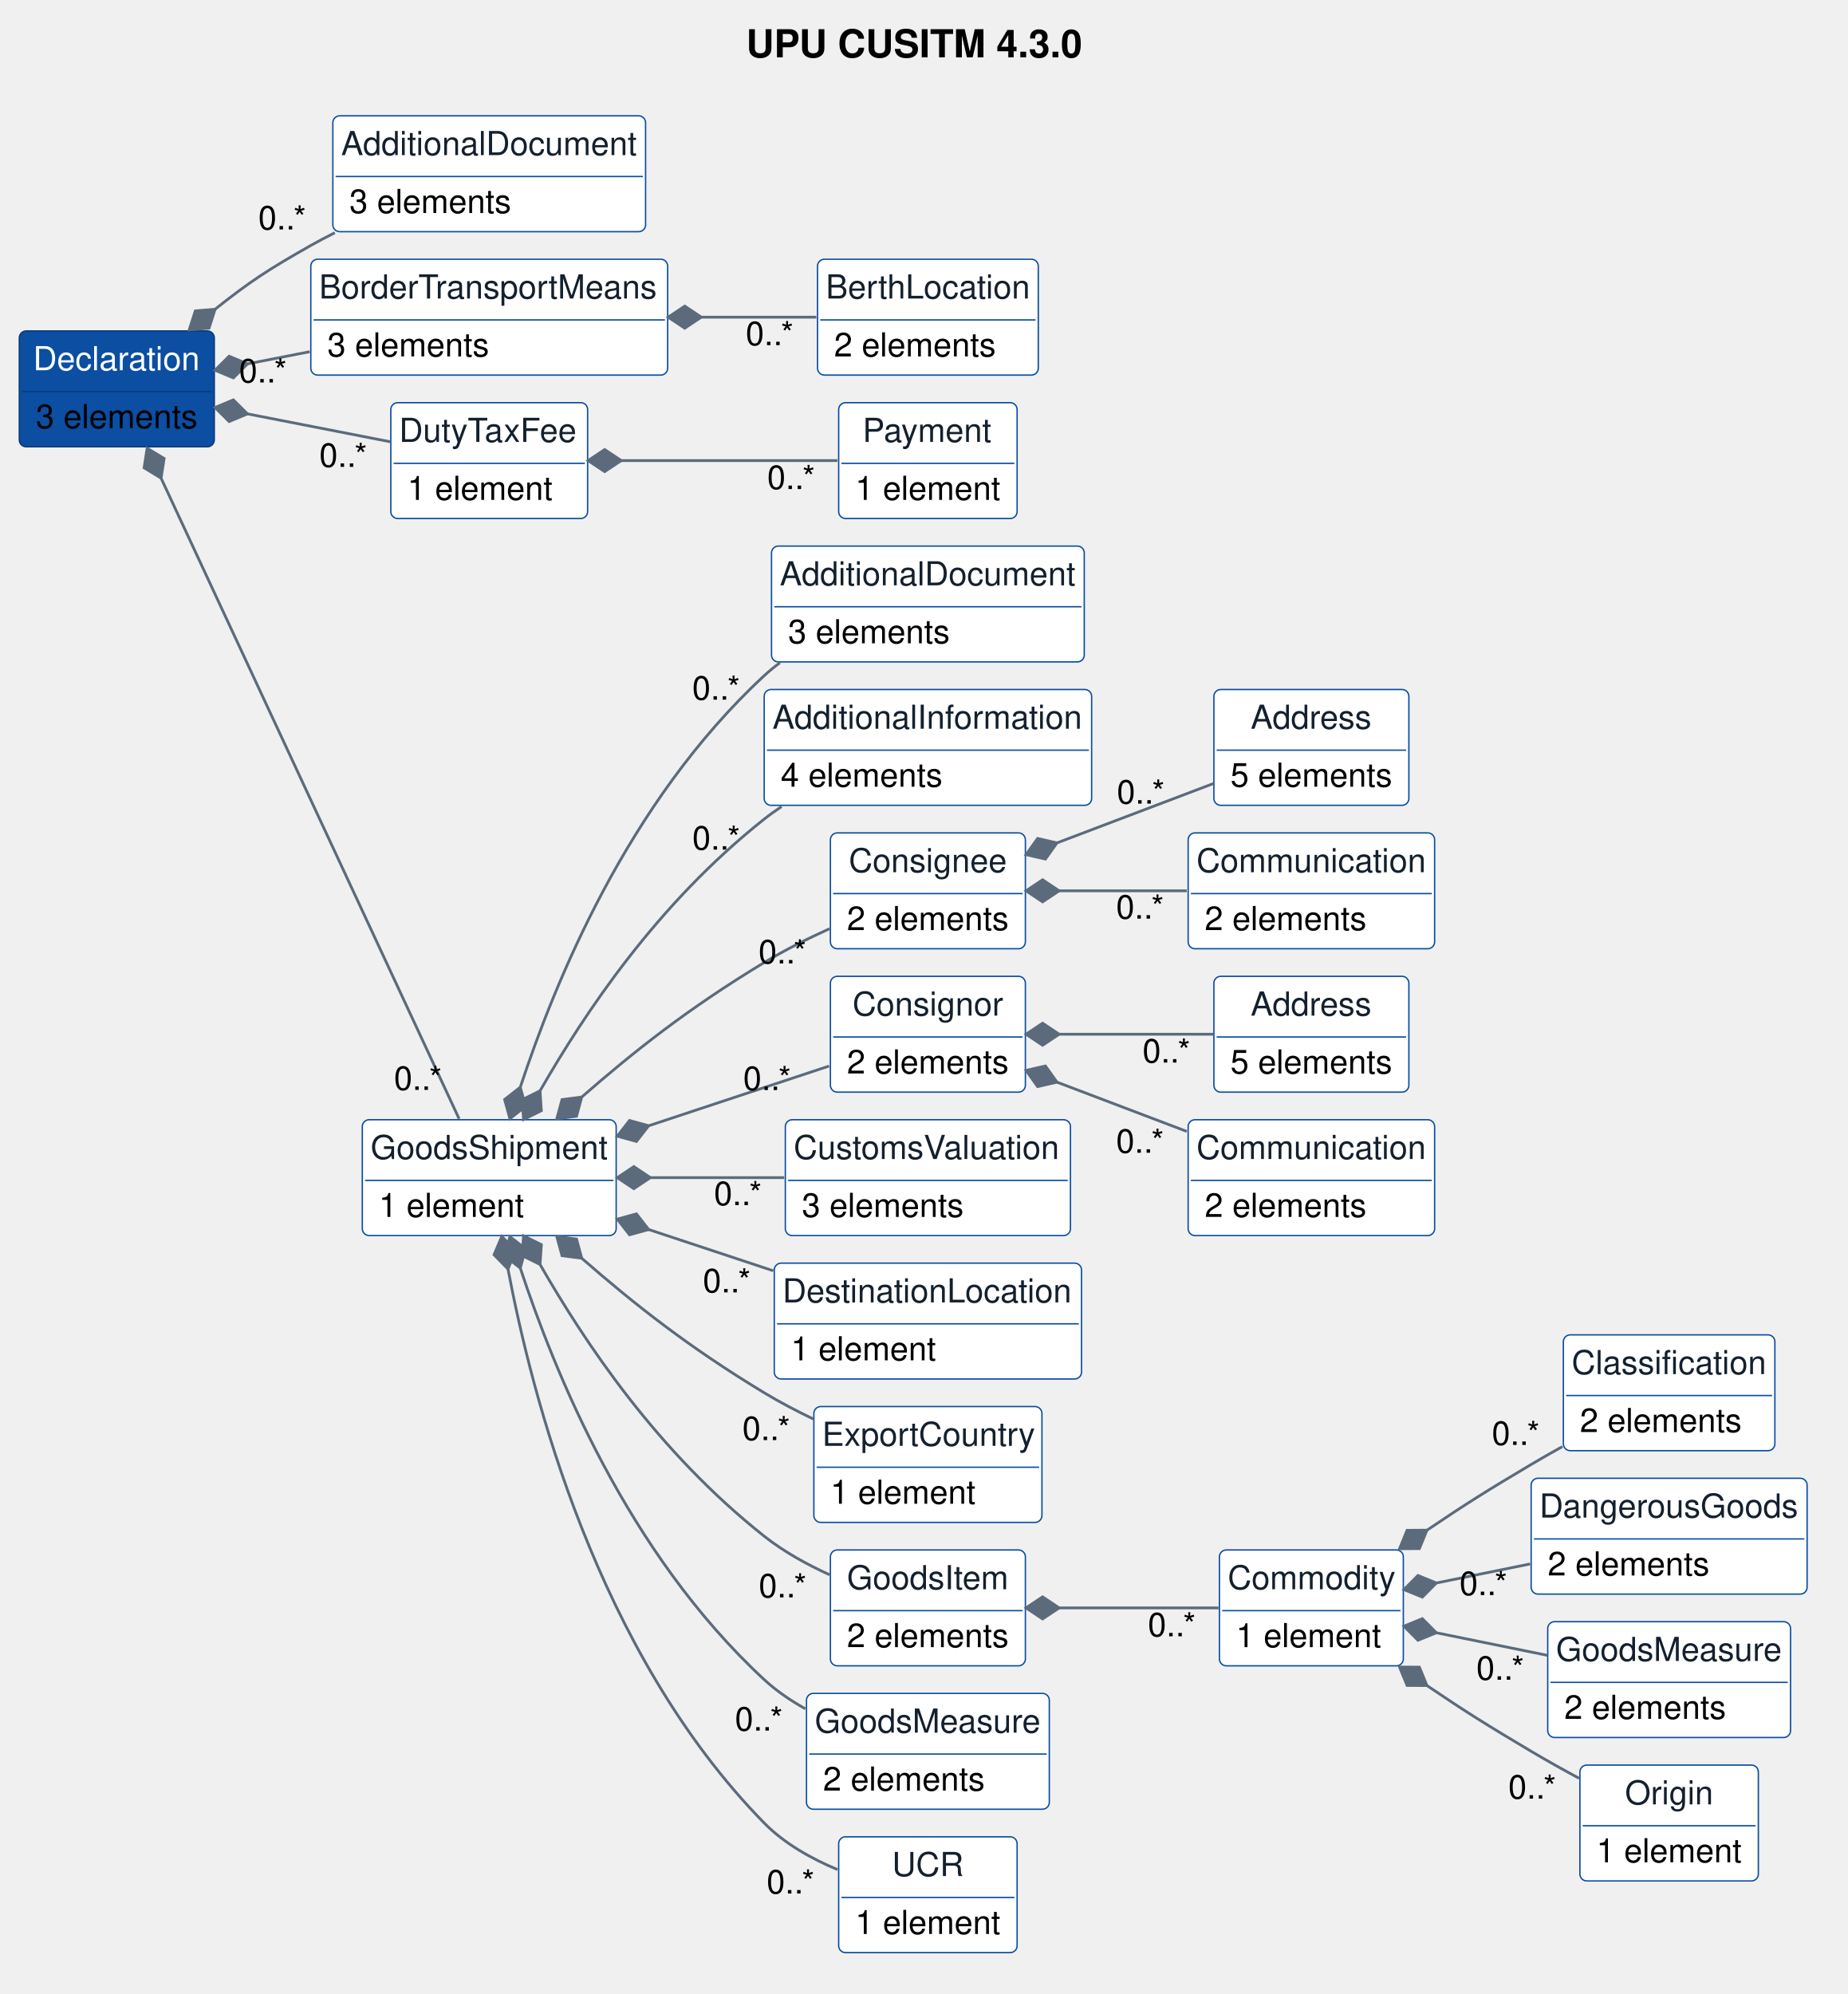
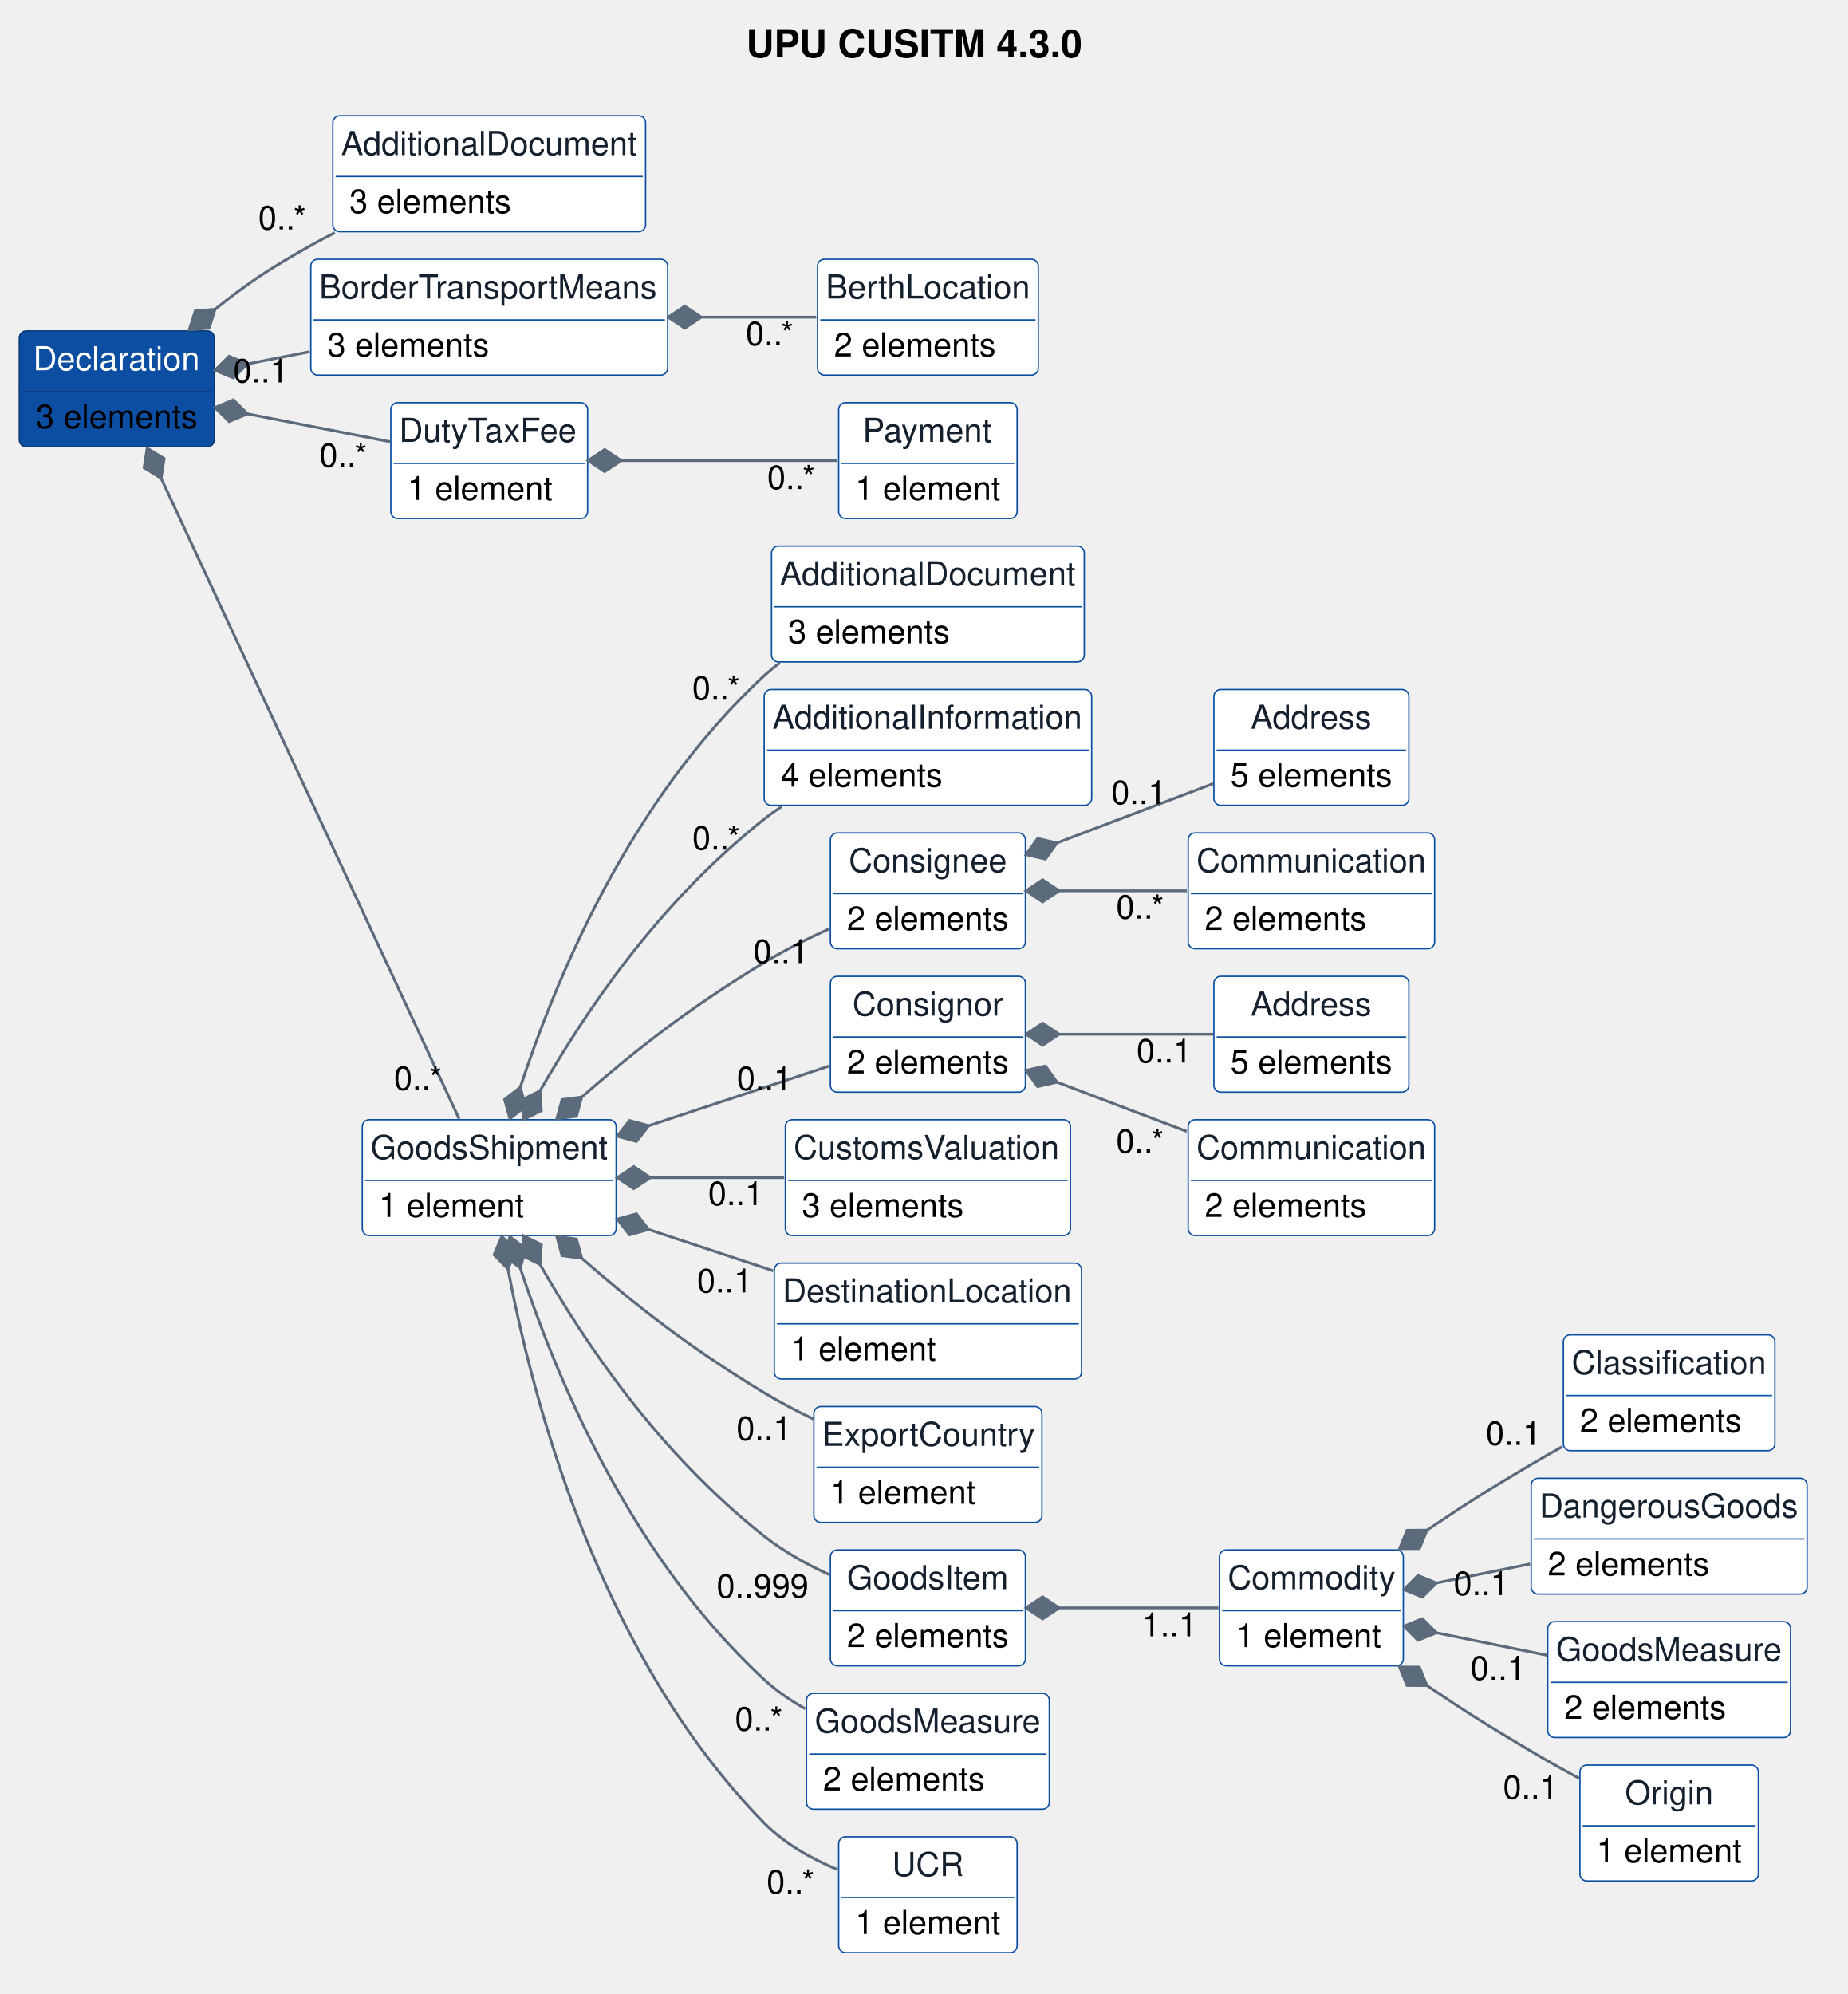
<svg xmlns="http://www.w3.org/2000/svg" contentStyleType="text/css" data-diagram-type="CLASS" height="723px" preserveAspectRatio="none" style="width:670px;height:723px;background:#FFFFFF;" version="1.1" viewBox="0 0 670 723" width="670px" zoomAndPan="magnify">
  <defs />
  <g>
    <g class="title" data-source-line="26">
      <text fill="#000000" font-family="Helvetica" font-size="14" font-weight="700" lengthAdjust="spacing" textLength="122.138" x="270.556" y="20.78">UPU CUSITM 4.3.0</text>
    </g>
    <g class="entity" data-qualified-name="C0" data-source-line="27" id="ent0001">
      <rect fill="#0B4EA2" height="42" rx="2.5" ry="2.5" style="stroke:#083A7A;stroke-width:0.5;" width="70.699" x="7" y="120" />
      <text fill="#FFFFFF" font-family="Helvetica" font-size="12" lengthAdjust="spacing" textLength="60.697" x="12.001" y="134.24">Declaration</text>
      <line style="stroke:#083A7A;stroke-width:0.5;" x1="8" x2="76.699" y1="142" y2="142" />
      <text fill="#000000" font-family="Helvetica" font-size="12" lengthAdjust="spacing" textLength="58.699" x="13" y="155.24">3 elements</text>
    </g>
    <g class="entity" data-qualified-name="C1" data-source-line="30" id="ent0002">
      <rect fill="#FFFFFF" height="42" rx="2.5" ry="2.5" style="stroke:#0B4EA2;stroke-width:0.5;" width="113.397" x="120.69" y="42" />
      <text fill="#14202E" font-family="Helvetica" font-size="12" lengthAdjust="spacing" textLength="107.397" x="123.69" y="56.24">AdditionalDocument</text>
      <line style="stroke:#0B4EA2;stroke-width:0.5;" x1="121.69" x2="233.087" y1="64" y2="64" />
      <text fill="#000000" font-family="Helvetica" font-size="12" lengthAdjust="spacing" textLength="58.699" x="126.69" y="77.24">3 elements</text>
    </g>
    <g class="entity" data-qualified-name="C2" data-source-line="33" id="ent0003">
      <rect fill="#FFFFFF" height="42" rx="2.5" ry="2.5" style="stroke:#0B4EA2;stroke-width:0.5;" width="129.387" x="112.7" y="94" />
      <text fill="#14202E" font-family="Helvetica" font-size="12" lengthAdjust="spacing" textLength="123.387" x="115.7" y="108.24">BorderTransportMeans</text>
      <line style="stroke:#0B4EA2;stroke-width:0.5;" x1="113.7" x2="241.087" y1="116" y2="116" />
      <text fill="#000000" font-family="Helvetica" font-size="12" lengthAdjust="spacing" textLength="58.699" x="118.7" y="129.24">3 elements</text>
    </g>
    <g class="entity" data-qualified-name="C3" data-source-line="36" id="ent0004">
      <rect fill="#FFFFFF" height="42" rx="2.5" ry="2.5" style="stroke:#0B4EA2;stroke-width:0.5;" width="71.356" x="141.71" y="146" />
      <text fill="#14202E" font-family="Helvetica" font-size="12" lengthAdjust="spacing" textLength="65.356" x="144.71" y="160.24">DutyTaxFee</text>
      <line style="stroke:#0B4EA2;stroke-width:0.5;" x1="142.71" x2="212.065" y1="168" y2="168" />
      <text fill="#000000" font-family="Helvetica" font-size="12" lengthAdjust="spacing" textLength="52.699" x="147.71" y="181.24">1 element</text>
    </g>
    <g class="entity" data-qualified-name="C4" data-source-line="39" id="ent0005">
      <rect fill="#FFFFFF" height="42" rx="2.5" ry="2.5" style="stroke:#0B4EA2;stroke-width:0.5;" width="92.051" x="131.37" y="406" />
      <text fill="#14202E" font-family="Helvetica" font-size="12" lengthAdjust="spacing" textLength="86.051" x="134.37" y="420.24">GoodsShipment</text>
      <line style="stroke:#0B4EA2;stroke-width:0.5;" x1="132.37" x2="222.421" y1="428" y2="428" />
      <text fill="#000000" font-family="Helvetica" font-size="12" lengthAdjust="spacing" textLength="52.699" x="137.37" y="441.24">1 element</text>
    </g>
    <g class="entity" data-qualified-name="C5" data-source-line="42" id="ent0006">
      <rect fill="#FFFFFF" height="42" rx="2.5" ry="2.5" style="stroke:#0B4EA2;stroke-width:0.5;" width="80.051" x="296.43" y="94" />
      <text fill="#14202E" font-family="Helvetica" font-size="12" lengthAdjust="spacing" textLength="74.051" x="299.43" y="108.24">BerthLocation</text>
      <line style="stroke:#0B4EA2;stroke-width:0.5;" x1="297.43" x2="375.481" y1="116" y2="116" />
      <text fill="#000000" font-family="Helvetica" font-size="12" lengthAdjust="spacing" textLength="58.699" x="302.43" y="129.24">2 elements</text>
    </g>
    <g class="entity" data-qualified-name="C6" data-source-line="45" id="ent0007">
      <rect fill="#FFFFFF" height="42" rx="2.5" ry="2.5" style="stroke:#0B4EA2;stroke-width:0.5;" width="64.699" x="304.1" y="146" />
      <text fill="#14202E" font-family="Helvetica" font-size="12" lengthAdjust="spacing" textLength="47.355" x="312.772" y="160.24">Payment</text>
      <line style="stroke:#0B4EA2;stroke-width:0.5;" x1="305.1" x2="367.799" y1="168" y2="168" />
      <text fill="#000000" font-family="Helvetica" font-size="12" lengthAdjust="spacing" textLength="52.699" x="310.1" y="181.24">1 element</text>
    </g>
    <g class="entity" data-qualified-name="C7" data-source-line="48" id="ent0008">
      <rect fill="#FFFFFF" height="42" rx="2.5" ry="2.5" style="stroke:#0B4EA2;stroke-width:0.5;" width="113.397" x="279.75" y="198" />
      <text fill="#14202E" font-family="Helvetica" font-size="12" lengthAdjust="spacing" textLength="107.397" x="282.75" y="212.24">AdditionalDocument</text>
      <line style="stroke:#0B4EA2;stroke-width:0.5;" x1="280.75" x2="392.147" y1="220" y2="220" />
      <text fill="#000000" font-family="Helvetica" font-size="12" lengthAdjust="spacing" textLength="58.699" x="285.75" y="233.24">3 elements</text>
    </g>
    <g class="entity" data-qualified-name="C8" data-source-line="51" id="ent0009">
      <rect fill="#FFFFFF" height="42" rx="2.5" ry="2.5" style="stroke:#0B4EA2;stroke-width:0.5;" width="118.734" x="277.09" y="250" />
      <text fill="#14202E" font-family="Helvetica" font-size="12" lengthAdjust="spacing" textLength="112.734" x="280.09" y="264.24">AdditionalInformation</text>
      <line style="stroke:#0B4EA2;stroke-width:0.5;" x1="278.09" x2="394.824" y1="272" y2="272" />
      <text fill="#000000" font-family="Helvetica" font-size="12" lengthAdjust="spacing" textLength="58.699" x="283.09" y="285.24">4 elements</text>
    </g>
    <g class="entity" data-qualified-name="C9" data-source-line="54" id="ent0010">
      <rect fill="#FFFFFF" height="42" rx="2.5" ry="2.5" style="stroke:#0B4EA2;stroke-width:0.5;" width="70.699" x="301.1" y="302" />
      <text fill="#14202E" font-family="Helvetica" font-size="12" lengthAdjust="spacing" textLength="57.375" x="307.762" y="316.24">Consignee</text>
      <line style="stroke:#0B4EA2;stroke-width:0.5;" x1="302.1" x2="370.799" y1="324" y2="324" />
      <text fill="#000000" font-family="Helvetica" font-size="12" lengthAdjust="spacing" textLength="58.699" x="307.1" y="337.24">2 elements</text>
    </g>
    <g class="entity" data-qualified-name="C10" data-source-line="57" id="ent0011">
      <rect fill="#FFFFFF" height="42" rx="2.5" ry="2.5" style="stroke:#0B4EA2;stroke-width:0.5;" width="70.699" x="301.1" y="354" />
      <text fill="#14202E" font-family="Helvetica" font-size="12" lengthAdjust="spacing" textLength="54.697" x="309.101" y="368.24">Consignor</text>
      <line style="stroke:#0B4EA2;stroke-width:0.5;" x1="302.1" x2="370.799" y1="376" y2="376" />
      <text fill="#000000" font-family="Helvetica" font-size="12" lengthAdjust="spacing" textLength="58.699" x="307.1" y="389.24">2 elements</text>
    </g>
    <g class="entity" data-qualified-name="C11" data-source-line="60" id="ent0012">
      <rect fill="#FFFFFF" height="42" rx="2.5" ry="2.5" style="stroke:#0B4EA2;stroke-width:0.5;" width="103.383" x="284.76" y="406" />
      <text fill="#14202E" font-family="Helvetica" font-size="12" lengthAdjust="spacing" textLength="97.383" x="287.76" y="420.24">CustomsValuation</text>
      <line style="stroke:#0B4EA2;stroke-width:0.5;" x1="285.76" x2="387.143" y1="428" y2="428" />
      <text fill="#000000" font-family="Helvetica" font-size="12" lengthAdjust="spacing" textLength="58.699" x="290.76" y="441.24">3 elements</text>
    </g>
    <g class="entity" data-qualified-name="C12" data-source-line="63" id="ent0013">
      <rect fill="#FFFFFF" height="42" rx="2.5" ry="2.5" style="stroke:#0B4EA2;stroke-width:0.5;" width="111.404" x="280.75" y="458" />
      <text fill="#14202E" font-family="Helvetica" font-size="12" lengthAdjust="spacing" textLength="105.404" x="283.75" y="472.24">DestinationLocation</text>
      <line style="stroke:#0B4EA2;stroke-width:0.5;" x1="281.75" x2="391.154" y1="480" y2="480" />
      <text fill="#000000" font-family="Helvetica" font-size="12" lengthAdjust="spacing" textLength="52.699" x="286.75" y="493.24">1 element</text>
    </g>
    <g class="entity" data-qualified-name="C13" data-source-line="66" id="ent0014">
      <rect fill="#FFFFFF" height="42" rx="2.5" ry="2.5" style="stroke:#0B4EA2;stroke-width:0.5;" width="82.699" x="295.1" y="510" />
      <text fill="#14202E" font-family="Helvetica" font-size="12" lengthAdjust="spacing" textLength="76.699" x="298.1" y="524.24">ExportCountry</text>
      <line style="stroke:#0B4EA2;stroke-width:0.5;" x1="296.1" x2="376.799" y1="532" y2="532" />
      <text fill="#000000" font-family="Helvetica" font-size="12" lengthAdjust="spacing" textLength="52.699" x="301.1" y="545.24">1 element</text>
    </g>
    <g class="entity" data-qualified-name="C14" data-source-line="69" id="ent0015">
      <rect fill="#FFFFFF" height="42" rx="2.5" ry="2.5" style="stroke:#0B4EA2;stroke-width:0.5;" width="70.699" x="301.1" y="562" />
      <text fill="#14202E" font-family="Helvetica" font-size="12" lengthAdjust="spacing" textLength="58.693" x="307.103" y="576.24">GoodsItem</text>
      <line style="stroke:#0B4EA2;stroke-width:0.5;" x1="302.1" x2="370.799" y1="584" y2="584" />
      <text fill="#000000" font-family="Helvetica" font-size="12" lengthAdjust="spacing" textLength="58.699" x="307.1" y="597.24">2 elements</text>
    </g>
    <g class="entity" data-qualified-name="C15" data-source-line="72" id="ent0016">
      <rect fill="#FFFFFF" height="42" rx="2.5" ry="2.5" style="stroke:#0B4EA2;stroke-width:0.5;" width="88.043" x="292.43" y="614" />
      <text fill="#14202E" font-family="Helvetica" font-size="12" lengthAdjust="spacing" textLength="82.043" x="295.43" y="628.24">GoodsMeasure</text>
      <line style="stroke:#0B4EA2;stroke-width:0.5;" x1="293.43" x2="379.473" y1="636" y2="636" />
      <text fill="#000000" font-family="Helvetica" font-size="12" lengthAdjust="spacing" textLength="58.699" x="298.43" y="649.24">2 elements</text>
    </g>
    <g class="entity" data-qualified-name="C16" data-source-line="75" id="ent0017">
      <rect fill="#FFFFFF" height="42" rx="2.5" ry="2.5" style="stroke:#0B4EA2;stroke-width:0.5;" width="64.699" x="304.1" y="666" />
      <text fill="#14202E" font-family="Helvetica" font-size="12" lengthAdjust="spacing" textLength="25.998" x="323.451" y="680.24">UCR</text>
      <line style="stroke:#0B4EA2;stroke-width:0.5;" x1="305.1" x2="367.799" y1="688" y2="688" />
      <text fill="#000000" font-family="Helvetica" font-size="12" lengthAdjust="spacing" textLength="52.699" x="310.1" y="701.24">1 element</text>
    </g>
    <g class="entity" data-qualified-name="C17" data-source-line="78" id="ent0018">
      <rect fill="#FFFFFF" height="42" rx="2.5" ry="2.5" style="stroke:#0B4EA2;stroke-width:0.5;" width="70.699" x="440.15" y="250" />
      <text fill="#14202E" font-family="Helvetica" font-size="12" lengthAdjust="spacing" textLength="44.022" x="453.489" y="264.24">Address</text>
      <line style="stroke:#0B4EA2;stroke-width:0.5;" x1="441.15" x2="509.849" y1="272" y2="272" />
      <text fill="#000000" font-family="Helvetica" font-size="12" lengthAdjust="spacing" textLength="58.699" x="446.15" y="285.24">5 elements</text>
    </g>
    <g class="entity" data-qualified-name="C18" data-source-line="81" id="ent0019">
      <rect fill="#FFFFFF" height="42" rx="2.5" ry="2.5" style="stroke:#0B4EA2;stroke-width:0.5;" width="89.367" x="430.82" y="302" />
      <text fill="#14202E" font-family="Helvetica" font-size="12" lengthAdjust="spacing" textLength="83.367" x="433.82" y="316.24">Communication</text>
      <line style="stroke:#0B4EA2;stroke-width:0.5;" x1="431.82" x2="519.187" y1="324" y2="324" />
      <text fill="#000000" font-family="Helvetica" font-size="12" lengthAdjust="spacing" textLength="58.699" x="436.82" y="337.24">2 elements</text>
    </g>
    <g class="entity" data-qualified-name="C19" data-source-line="84" id="ent0020">
      <rect fill="#FFFFFF" height="42" rx="2.5" ry="2.5" style="stroke:#0B4EA2;stroke-width:0.5;" width="70.699" x="440.15" y="354" />
      <text fill="#14202E" font-family="Helvetica" font-size="12" lengthAdjust="spacing" textLength="44.022" x="453.489" y="368.24">Address</text>
      <line style="stroke:#0B4EA2;stroke-width:0.5;" x1="441.15" x2="509.849" y1="376" y2="376" />
      <text fill="#000000" font-family="Helvetica" font-size="12" lengthAdjust="spacing" textLength="58.699" x="446.15" y="389.24">5 elements</text>
    </g>
    <g class="entity" data-qualified-name="C20" data-source-line="87" id="ent0021">
      <rect fill="#FFFFFF" height="42" rx="2.5" ry="2.5" style="stroke:#0B4EA2;stroke-width:0.5;" width="89.367" x="430.82" y="406" />
      <text fill="#14202E" font-family="Helvetica" font-size="12" lengthAdjust="spacing" textLength="83.367" x="433.82" y="420.24">Communication</text>
      <line style="stroke:#0B4EA2;stroke-width:0.5;" x1="431.82" x2="519.187" y1="428" y2="428" />
      <text fill="#000000" font-family="Helvetica" font-size="12" lengthAdjust="spacing" textLength="58.699" x="436.82" y="441.24">2 elements</text>
    </g>
    <g class="entity" data-qualified-name="C21" data-source-line="90" id="ent0022">
      <rect fill="#FFFFFF" height="42" rx="2.5" ry="2.5" style="stroke:#0B4EA2;stroke-width:0.5;" width="66.68" x="442.16" y="562" />
      <text fill="#14202E" font-family="Helvetica" font-size="12" lengthAdjust="spacing" textLength="60.68" x="445.16" y="576.24">Commodity</text>
      <line style="stroke:#0B4EA2;stroke-width:0.5;" x1="443.16" x2="507.84" y1="584" y2="584" />
      <text fill="#000000" font-family="Helvetica" font-size="12" lengthAdjust="spacing" textLength="52.699" x="448.16" y="597.24">1 element</text>
    </g>
    <g class="entity" data-qualified-name="C22" data-source-line="93" id="ent0023">
      <rect fill="#FFFFFF" height="42" rx="2.5" ry="2.5" style="stroke:#0B4EA2;stroke-width:0.5;" width="76.693" x="566.87" y="484" />
      <text fill="#14202E" font-family="Helvetica" font-size="12" lengthAdjust="spacing" textLength="70.693" x="569.87" y="498.24">Classification</text>
      <line style="stroke:#0B4EA2;stroke-width:0.5;" x1="567.87" x2="642.563" y1="506" y2="506" />
      <text fill="#000000" font-family="Helvetica" font-size="12" lengthAdjust="spacing" textLength="58.699" x="572.87" y="519.24">2 elements</text>
    </g>
    <g class="entity" data-qualified-name="C23" data-source-line="96" id="ent0024">
      <rect fill="#FFFFFF" height="42" rx="2.5" ry="2.5" style="stroke:#0B4EA2;stroke-width:0.5;" width="100.061" x="555.19" y="536" />
      <text fill="#14202E" font-family="Helvetica" font-size="12" lengthAdjust="spacing" textLength="94.061" x="558.19" y="550.24">DangerousGoods</text>
      <line style="stroke:#0B4EA2;stroke-width:0.5;" x1="556.19" x2="654.25" y1="558" y2="558" />
      <text fill="#000000" font-family="Helvetica" font-size="12" lengthAdjust="spacing" textLength="58.699" x="561.19" y="571.24">2 elements</text>
    </g>
    <g class="entity" data-qualified-name="C24" data-source-line="99" id="ent0025">
      <rect fill="#FFFFFF" height="42" rx="2.5" ry="2.5" style="stroke:#0B4EA2;stroke-width:0.5;" width="88.043" x="561.2" y="588" />
      <text fill="#14202E" font-family="Helvetica" font-size="12" lengthAdjust="spacing" textLength="82.043" x="564.2" y="602.24">GoodsMeasure</text>
      <line style="stroke:#0B4EA2;stroke-width:0.5;" x1="562.2" x2="648.243" y1="610" y2="610" />
      <text fill="#000000" font-family="Helvetica" font-size="12" lengthAdjust="spacing" textLength="58.699" x="567.2" y="623.24">2 elements</text>
    </g>
    <g class="entity" data-qualified-name="C25" data-source-line="102" id="ent0026">
      <rect fill="#FFFFFF" height="42" rx="2.5" ry="2.5" style="stroke:#0B4EA2;stroke-width:0.5;" width="64.699" x="572.87" y="640" />
      <text fill="#14202E" font-family="Helvetica" font-size="12" lengthAdjust="spacing" textLength="32.01" x="589.215" y="654.24">Origin</text>
      <line style="stroke:#0B4EA2;stroke-width:0.5;" x1="573.87" x2="636.569" y1="662" y2="662" />
      <text fill="#000000" font-family="Helvetica" font-size="12" lengthAdjust="spacing" textLength="52.699" x="578.87" y="675.24">1 element</text>
    </g>
    <g class="link" data-entity-1="ent0001" data-entity-2="ent0002" data-link-type="composition" data-source-line="105" id="lnk27">
      <path codeLine="105" d="M78.002,112.121 C90.702,102.021 97.25,97.75 112.7,89 C115.51,87.41 118.43,85.87 121.41,84.38" fill="none" id="C0-backto-C1" style="stroke:#5B6B7C;stroke-width:1;" />
      <polygon fill="#5B6B7C" points="68.61,119.59,75.796,118.986,78.002,112.121,70.816,112.725,68.61,119.59" style="stroke:#5B6B7C;stroke-width:1;stroke-linejoin:miter;stroke-miterlimit:10;" />
      <text fill="#000000" font-family="Helvetica" font-size="12" lengthAdjust="spacing" textLength="18.012" x="93.643" y="83.201">0..*</text>
    </g>
    <g class="link" data-entity-1="ent0001" data-entity-2="ent0003" data-link-type="composition" data-source-line="106" id="lnk28">
      <path codeLine="106" d="M89.738,131.94 C100.288,129.88 100.46,129.84 112.3,127.52" fill="none" id="C0-backto-C2" style="stroke:#5B6B7C;stroke-width:1;" />
      <polygon fill="#5B6B7C" points="77.96,134.24,84.615,137.016,89.738,131.94,83.082,129.164,77.96,134.24" style="stroke:#5B6B7C;stroke-width:1;stroke-linejoin:miter;stroke-miterlimit:10;" />
-       <text fill="#000000" font-family="Helvetica" font-size="12" lengthAdjust="spacing" textLength="18.012" x="86.66" y="138.67">0..*</text>
+       <text fill="#000000" font-family="Helvetica" font-size="12" lengthAdjust="spacing" textLength="20.016" x="84.557" y="138.67">0..1</text>
    </g>
    <g class="link" data-entity-1="ent0001" data-entity-2="ent0004" data-link-type="composition" data-source-line="107" id="lnk29">
      <path codeLine="107" d="M89.736,150.067 C109.286,153.897 121.89,156.35 141.5,160.18" fill="none" id="C0-backto-C3" style="stroke:#5B6B7C;stroke-width:1;" />
      <polygon fill="#5B6B7C" points="77.96,147.76,83.079,152.839,89.736,150.067,84.617,144.988,77.96,147.76" style="stroke:#5B6B7C;stroke-width:1;stroke-linejoin:miter;stroke-miterlimit:10;" />
      <text fill="#000000" font-family="Helvetica" font-size="12" lengthAdjust="spacing" textLength="18.012" x="115.786" y="169.279">0..*</text>
    </g>
    <g class="link" data-entity-1="ent0001" data-entity-2="ent0005" data-link-type="composition" data-source-line="108" id="lnk30">
      <path codeLine="108" d="M58.412,173.38 C83.132,226.51 141.81,352.66 166.46,405.64" fill="none" id="C0-backto-C4" style="stroke:#5B6B7C;stroke-width:1;" />
      <polygon fill="#5B6B7C" points="53.35,162.5,52.254,169.627,58.412,173.38,59.508,166.253,53.35,162.5" style="stroke:#5B6B7C;stroke-width:1;stroke-linejoin:miter;stroke-miterlimit:10;" />
      <text fill="#000000" font-family="Helvetica" font-size="12" lengthAdjust="spacing" textLength="18.012" x="142.855" y="395.185">0..*</text>
    </g>
    <g class="link" data-entity-1="ent0003" data-entity-2="ent0006" data-link-type="composition" data-source-line="109" id="lnk31">
      <path codeLine="109" d="M254.28,115 C272.45,115 279.71,115 295.97,115" fill="none" id="C2-backto-C5" style="stroke:#5B6B7C;stroke-width:1;" />
      <polygon fill="#5B6B7C" points="242.28,115,248.28,119,254.28,115,248.28,111,242.28,115" style="stroke:#5B6B7C;stroke-width:1;stroke-linejoin:miter;stroke-miterlimit:10;" />
      <text fill="#000000" font-family="Helvetica" font-size="12" lengthAdjust="spacing" textLength="18.012" x="270.393" y="125.159">0..*</text>
    </g>
    <g class="link" data-entity-1="ent0004" data-entity-2="ent0007" data-link-type="composition" data-source-line="110" id="lnk32">
      <path codeLine="110" d="M225.25,167 C252.27,167 277.41,167 303.63,167" fill="none" id="C3-backto-C6" style="stroke:#5B6B7C;stroke-width:1;" />
      <polygon fill="#5B6B7C" points="213.25,167,219.25,171,225.25,167,219.25,163,213.25,167" style="stroke:#5B6B7C;stroke-width:1;stroke-linejoin:miter;stroke-miterlimit:10;" />
      <text fill="#000000" font-family="Helvetica" font-size="12" lengthAdjust="spacing" textLength="18.012" x="278.182" y="177.309">0..*</text>
    </g>
    <g class="link" data-entity-1="ent0005" data-entity-2="ent0008" data-link-type="composition" data-source-line="111" id="lnk33">
      <path codeLine="111" d="M188.652,394.215 C200.952,356.955 227.22,291.13 277.09,245 C278.88,243.34 280.79,241.78 282.8,240.3" fill="none" id="C4-backto-C7" style="stroke:#5B6B7C;stroke-width:1;" />
      <polygon fill="#5B6B7C" points="184.89,405.61,190.569,401.166,188.652,394.215,182.972,398.659,184.89,405.61" style="stroke:#5B6B7C;stroke-width:1;stroke-linejoin:miter;stroke-miterlimit:10;" />
      <text fill="#000000" font-family="Helvetica" font-size="12" lengthAdjust="spacing" textLength="18.012" x="250.989" y="253.69">0..*</text>
    </g>
    <g class="link" data-entity-1="ent0005" data-entity-2="ent0009" data-link-type="composition" data-source-line="112" id="lnk34">
      <path codeLine="112" d="M195.816,395.52 C211.996,367.41 238,327.98 277.09,297 C279.09,295.42 281.2,293.91 283.38,292.47" fill="none" id="C4-backto-C8" style="stroke:#5B6B7C;stroke-width:1;" />
      <polygon fill="#5B6B7C" points="189.83,405.92,196.29,402.715,195.816,395.52,189.356,398.724,189.83,405.92" style="stroke:#5B6B7C;stroke-width:1;stroke-linejoin:miter;stroke-miterlimit:10;" />
      <text fill="#000000" font-family="Helvetica" font-size="12" lengthAdjust="spacing" textLength="18.012" x="251.026" y="308.063">0..*</text>
    </g>
    <g class="link" data-entity-1="ent0005" data-entity-2="ent0010" data-link-type="composition" data-source-line="113" id="lnk35">
      <path codeLine="113" d="M210.935,397.775 C230.196,380.985 249.62,365.61 277.09,349 C284.49,344.52 292.8,340.36 300.78,336.74" fill="none" id="C4-backto-C9" style="stroke:#5B6B7C;stroke-width:1;" />
      <polygon fill="#5B6B7C" points="201.89,405.66,209.041,404.732,210.935,397.775,203.784,398.702,201.89,405.66" style="stroke:#5B6B7C;stroke-width:1;stroke-linejoin:miter;stroke-miterlimit:10;" />
-       <text fill="#000000" font-family="Helvetica" font-size="12" lengthAdjust="spacing" textLength="18.012" x="275.022" y="349.328">0..*</text>
+       <text fill="#000000" font-family="Helvetica" font-size="12" lengthAdjust="spacing" textLength="20.016" x="273.134" y="349.204">0..1</text>
    </g>
    <g class="link" data-entity-1="ent0005" data-entity-2="ent0011" data-link-type="composition" data-source-line="114" id="lnk36">
      <path codeLine="114" d="M235.212,408.188 C259.672,400.088 277.99,394.03 300.61,386.54" fill="none" id="C4-backto-C10" style="stroke:#5B6B7C;stroke-width:1;" />
      <polygon fill="#5B6B7C" points="223.82,411.96,230.773,413.871,235.212,408.188,228.258,406.277,223.82,411.96" style="stroke:#5B6B7C;stroke-width:1;stroke-linejoin:miter;stroke-miterlimit:10;" />
-       <text fill="#000000" font-family="Helvetica" font-size="12" lengthAdjust="spacing" textLength="18.012" x="269.468" y="395.234">0..*</text>
+       <text fill="#000000" font-family="Helvetica" font-size="12" lengthAdjust="spacing" textLength="20.016" x="267.176" y="395.234">0..1</text>
    </g>
    <g class="link" data-entity-1="ent0005" data-entity-2="ent0012" data-link-type="composition" data-source-line="115" id="lnk37">
      <path codeLine="115" d="M235.82,427 C254.76,427 264.83,427 284.33,427" fill="none" id="C4-backto-C11" style="stroke:#5B6B7C;stroke-width:1;" />
      <polygon fill="#5B6B7C" points="223.82,427,229.82,431,235.82,427,229.82,423,223.82,427" style="stroke:#5B6B7C;stroke-width:1;stroke-linejoin:miter;stroke-miterlimit:10;" />
-       <text fill="#000000" font-family="Helvetica" font-size="12" lengthAdjust="spacing" textLength="18.012" x="258.882" y="436.971">0..*</text>
+       <text fill="#000000" font-family="Helvetica" font-size="12" lengthAdjust="spacing" textLength="20.016" x="256.76" y="436.971">0..1</text>
    </g>
    <g class="link" data-entity-1="ent0005" data-entity-2="ent0013" data-link-type="composition" data-source-line="116" id="lnk38">
      <path codeLine="116" d="M235.212,445.812 C252.882,451.661 261.89,454.64 280.38,460.77" fill="none" id="C4-backto-C12" style="stroke:#5B6B7C;stroke-width:1;" />
      <polygon fill="#5B6B7C" points="223.82,442.04,228.259,447.723,235.212,445.812,230.773,440.128,223.82,442.04" style="stroke:#5B6B7C;stroke-width:1;stroke-linejoin:miter;stroke-miterlimit:10;" />
-       <text fill="#000000" font-family="Helvetica" font-size="12" lengthAdjust="spacing" textLength="18.012" x="254.857" y="468.596">0..*</text>
+       <text fill="#000000" font-family="Helvetica" font-size="12" lengthAdjust="spacing" textLength="20.016" x="252.741" y="468.596">0..1</text>
    </g>
    <g class="link" data-entity-1="ent0005" data-entity-2="ent0014" data-link-type="composition" data-source-line="117" id="lnk39">
      <path codeLine="117" d="M210.935,456.225 C230.196,473.015 249.62,488.39 277.09,505 C282.69,508.39 288.81,511.59 294.91,514.52" fill="none" id="C4-backto-C13" style="stroke:#5B6B7C;stroke-width:1;" />
      <polygon fill="#5B6B7C" points="201.89,448.34,203.784,455.298,210.935,456.225,209.041,449.268,201.89,448.34" style="stroke:#5B6B7C;stroke-width:1;stroke-linejoin:miter;stroke-miterlimit:10;" />
-       <text fill="#000000" font-family="Helvetica" font-size="12" lengthAdjust="spacing" textLength="18.012" x="269.172" y="522.155">0..*</text>
+       <text fill="#000000" font-family="Helvetica" font-size="12" lengthAdjust="spacing" textLength="20.016" x="267.019" y="522.155">0..1</text>
    </g>
    <g class="link" data-entity-1="ent0005" data-entity-2="ent0015" data-link-type="composition" data-source-line="118" id="lnk40">
      <path codeLine="118" d="M195.816,458.48 C211.996,486.59 238,526.02 277.09,557 C284.13,562.58 292.56,567.23 300.79,570.99" fill="none" id="C4-backto-C14" style="stroke:#5B6B7C;stroke-width:1;" />
      <polygon fill="#5B6B7C" points="189.83,448.08,189.356,455.276,195.816,458.48,196.29,451.285,189.83,448.08" style="stroke:#5B6B7C;stroke-width:1;stroke-linejoin:miter;stroke-miterlimit:10;" />
-       <text fill="#000000" font-family="Helvetica" font-size="12" lengthAdjust="spacing" textLength="18.012" x="275.115" y="579.197">0..*</text>
+       <text fill="#000000" font-family="Helvetica" font-size="12" lengthAdjust="spacing" textLength="33.363" x="259.831" y="579.31">0..999</text>
    </g>
    <g class="link" data-entity-1="ent0005" data-entity-2="ent0016" data-link-type="composition" data-source-line="119" id="lnk41">
      <path codeLine="119" d="M188.652,459.785 C200.952,497.045 227.22,562.87 277.09,609 C281.48,613.07 286.62,616.58 292,619.58" fill="none" id="C4-backto-C15" style="stroke:#5B6B7C;stroke-width:1;" />
      <polygon fill="#5B6B7C" points="184.89,448.39,182.972,455.341,188.652,459.785,190.569,452.834,184.89,448.39" style="stroke:#5B6B7C;stroke-width:1;stroke-linejoin:miter;stroke-miterlimit:10;" />
      <text fill="#000000" font-family="Helvetica" font-size="12" lengthAdjust="spacing" textLength="18.012" x="266.484" y="627.495">0..*</text>
    </g>
    <g class="link" data-entity-1="ent0005" data-entity-2="ent0017" data-link-type="composition" data-source-line="120" id="lnk42">
      <path codeLine="120" d="M184.188,460.119 C192.728,505.099 216.13,598.82 277.09,661 C284.39,668.45 294.19,673.93 303.68,677.89" fill="none" id="C4-backto-C16" style="stroke:#5B6B7C;stroke-width:1;" />
      <polygon fill="#5B6B7C" points="181.95,448.33,179.139,454.971,184.188,460.119,186.999,453.479,181.95,448.33" style="stroke:#5B6B7C;stroke-width:1;stroke-linejoin:miter;stroke-miterlimit:10;" />
      <text fill="#000000" font-family="Helvetica" font-size="12" lengthAdjust="spacing" textLength="18.012" x="277.98" y="686.557">0..*</text>
    </g>
    <g class="link" data-entity-1="ent0010" data-entity-2="ent0018" data-link-type="composition" data-source-line="121" id="lnk43">
      <path codeLine="121" d="M383.26,305.623 C404.03,297.743 419.16,292 439.93,284.12" fill="none" id="C9-backto-C17" style="stroke:#5B6B7C;stroke-width:1;" />
      <polygon fill="#5B6B7C" points="372.04,309.88,379.069,311.492,383.26,305.623,376.231,304.012,372.04,309.88" style="stroke:#5B6B7C;stroke-width:1;stroke-linejoin:miter;stroke-miterlimit:10;" />
-       <text fill="#000000" font-family="Helvetica" font-size="12" lengthAdjust="spacing" textLength="18.012" x="404.968" y="291.375">0..*</text>
+       <text fill="#000000" font-family="Helvetica" font-size="12" lengthAdjust="spacing" textLength="20.016" x="402.921" y="291.56">0..1</text>
    </g>
    <g class="link" data-entity-1="ent0010" data-entity-2="ent0019" data-link-type="composition" data-source-line="122" id="lnk44">
      <path codeLine="122" d="M384.04,323 C401.72,323 411.44,323 430.32,323" fill="none" id="C9-backto-C18" style="stroke:#5B6B7C;stroke-width:1;" />
      <polygon fill="#5B6B7C" points="372.04,323,378.04,327,384.04,323,378.04,319,372.04,323" style="stroke:#5B6B7C;stroke-width:1;stroke-linejoin:miter;stroke-miterlimit:10;" />
      <text fill="#000000" font-family="Helvetica" font-size="12" lengthAdjust="spacing" textLength="18.012" x="404.701" y="333.084">0..*</text>
    </g>
    <g class="link" data-entity-1="ent0011" data-entity-2="ent0020" data-link-type="composition" data-source-line="123" id="lnk45">
      <path codeLine="123" d="M384.04,375 C404.81,375 419.16,375 439.93,375" fill="none" id="C10-backto-C19" style="stroke:#5B6B7C;stroke-width:1;" />
      <polygon fill="#5B6B7C" points="372.04,375,378.04,379,384.04,375,378.04,371,372.04,375" style="stroke:#5B6B7C;stroke-width:1;stroke-linejoin:miter;stroke-miterlimit:10;" />
-       <text fill="#000000" font-family="Helvetica" font-size="12" lengthAdjust="spacing" textLength="18.012" x="414.271" y="385.272">0..*</text>
+       <text fill="#000000" font-family="Helvetica" font-size="12" lengthAdjust="spacing" textLength="20.016" x="412.099" y="385.272">0..1</text>
    </g>
    <g class="link" data-entity-1="ent0011" data-entity-2="ent0021" data-link-type="composition" data-source-line="124" id="lnk46">
      <path codeLine="124" d="M383.259,392.378 C400.939,399.088 411.44,403.07 430.32,410.24" fill="none" id="C10-backto-C20" style="stroke:#5B6B7C;stroke-width:1;" />
      <polygon fill="#5B6B7C" points="372.04,388.12,376.23,393.989,383.259,392.378,379.069,386.509,372.04,388.12" style="stroke:#5B6B7C;stroke-width:1;stroke-linejoin:miter;stroke-miterlimit:10;" />
      <text fill="#000000" font-family="Helvetica" font-size="12" lengthAdjust="spacing" textLength="18.012" x="404.701" y="417.967">0..*</text>
    </g>
    <g class="link" data-entity-1="ent0015" data-entity-2="ent0022" data-link-type="composition" data-source-line="125" id="lnk47">
      <path codeLine="125" d="M384.04,583 C405.45,583 420.77,583 441.82,583" fill="none" id="C14-backto-C21" style="stroke:#5B6B7C;stroke-width:1;" />
      <polygon fill="#5B6B7C" points="372.04,583,378.04,587,384.04,583,378.04,579,372.04,583" style="stroke:#5B6B7C;stroke-width:1;stroke-linejoin:miter;stroke-miterlimit:10;" />
-       <text fill="#000000" font-family="Helvetica" font-size="12" lengthAdjust="spacing" textLength="18.012" x="416.219" y="593.309">0..*</text>
+       <text fill="#000000" font-family="Helvetica" font-size="12" lengthAdjust="spacing" textLength="20.016" x="414.041" y="593.309">1..1</text>
    </g>
    <g class="link" data-entity-1="ent0022" data-entity-2="ent0023" data-link-type="composition" data-source-line="126" id="lnk48">
      <path codeLine="126" d="M517.405,554.834 C531.725,545.164 539.14,540.53 555.19,531 C558.83,528.84 562.67,526.65 566.53,524.51" fill="none" id="C21-backto-C22" style="stroke:#5B6B7C;stroke-width:1;" />
      <polygon fill="#5B6B7C" points="507.46,561.55,514.671,561.507,517.405,554.834,510.194,554.877,507.46,561.55" style="stroke:#5B6B7C;stroke-width:1;stroke-linejoin:miter;stroke-miterlimit:10;" />
-       <text fill="#000000" font-family="Helvetica" font-size="12" lengthAdjust="spacing" textLength="18.012" x="540.931" y="523.903">0..*</text>
+       <text fill="#000000" font-family="Helvetica" font-size="12" lengthAdjust="spacing" textLength="20.016" x="538.772" y="523.903">0..1</text>
    </g>
    <g class="link" data-entity-1="ent0022" data-entity-2="ent0024" data-link-type="composition" data-source-line="127" id="lnk49">
      <path codeLine="127" d="M520.819,573.976 C534.719,571.146 539.48,570.18 554.82,567.06" fill="none" id="C21-backto-C23" style="stroke:#5B6B7C;stroke-width:1;" />
      <polygon fill="#5B6B7C" points="509.06,576.37,515.737,579.093,520.819,573.976,514.141,571.253,509.06,576.37" style="stroke:#5B6B7C;stroke-width:1;stroke-linejoin:miter;stroke-miterlimit:10;" />
-       <text fill="#000000" font-family="Helvetica" font-size="12" lengthAdjust="spacing" textLength="18.012" x="529.21" y="578.358">0..*</text>
+       <text fill="#000000" font-family="Helvetica" font-size="12" lengthAdjust="spacing" textLength="20.016" x="527.082" y="578.358">0..1</text>
    </g>
    <g class="link" data-entity-1="ent0022" data-entity-2="ent0025" data-link-type="composition" data-source-line="128" id="lnk50">
      <path codeLine="128" d="M520.819,592.023 C536.639,595.243 544.1,596.76 561.11,600.22" fill="none" id="C21-backto-C24" style="stroke:#5B6B7C;stroke-width:1;" />
      <polygon fill="#5B6B7C" points="509.06,589.63,514.142,594.746,520.819,592.023,515.737,586.907,509.06,589.63" style="stroke:#5B6B7C;stroke-width:1;stroke-linejoin:miter;stroke-miterlimit:10;" />
-       <text fill="#000000" font-family="Helvetica" font-size="12" lengthAdjust="spacing" textLength="18.012" x="535.31" y="609.052">0..*</text>
+       <text fill="#000000" font-family="Helvetica" font-size="12" lengthAdjust="spacing" textLength="20.016" x="533.163" y="609.052">0..1</text>
    </g>
    <g class="link" data-entity-1="ent0022" data-entity-2="ent0026" data-link-type="composition" data-source-line="129" id="lnk51">
      <path codeLine="129" d="M517.405,611.166 C531.725,620.836 539.14,625.47 555.19,635 C560.74,638.3 566.74,641.65 572.58,644.8" fill="none" id="C21-backto-C25" style="stroke:#5B6B7C;stroke-width:1;" />
      <polygon fill="#5B6B7C" points="507.46,604.45,510.194,611.123,517.405,611.166,514.671,604.493,507.46,604.45" style="stroke:#5B6B7C;stroke-width:1;stroke-linejoin:miter;stroke-miterlimit:10;" />
-       <text fill="#000000" font-family="Helvetica" font-size="12" lengthAdjust="spacing" textLength="18.012" x="546.904" y="652.16">0..*</text>
+       <text fill="#000000" font-family="Helvetica" font-size="12" lengthAdjust="spacing" textLength="20.016" x="544.986" y="652.223">0..1</text>
    </g>
  </g>
</svg>
